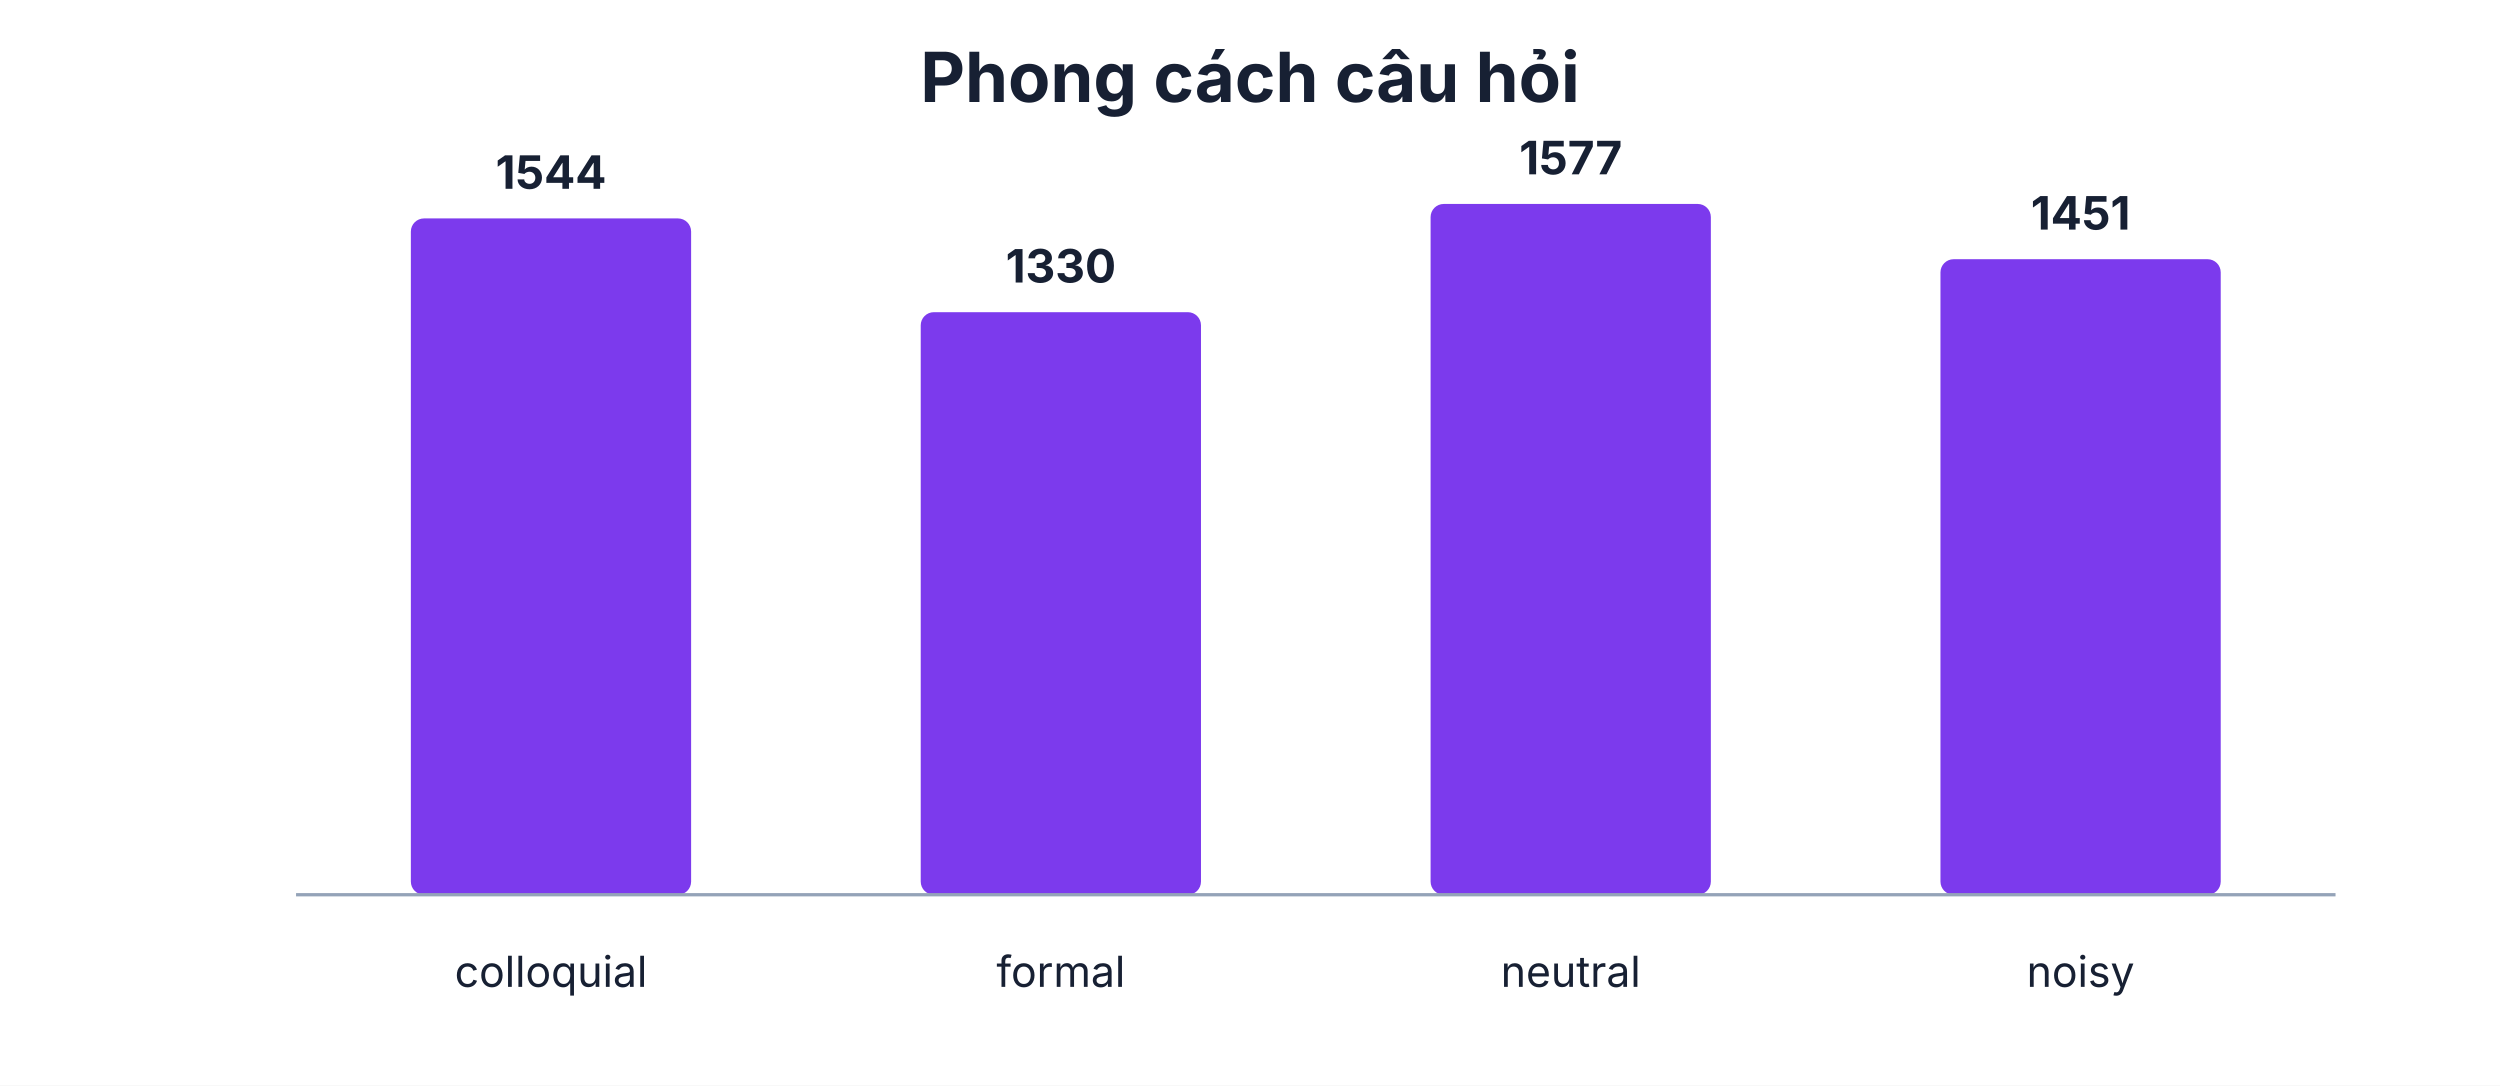
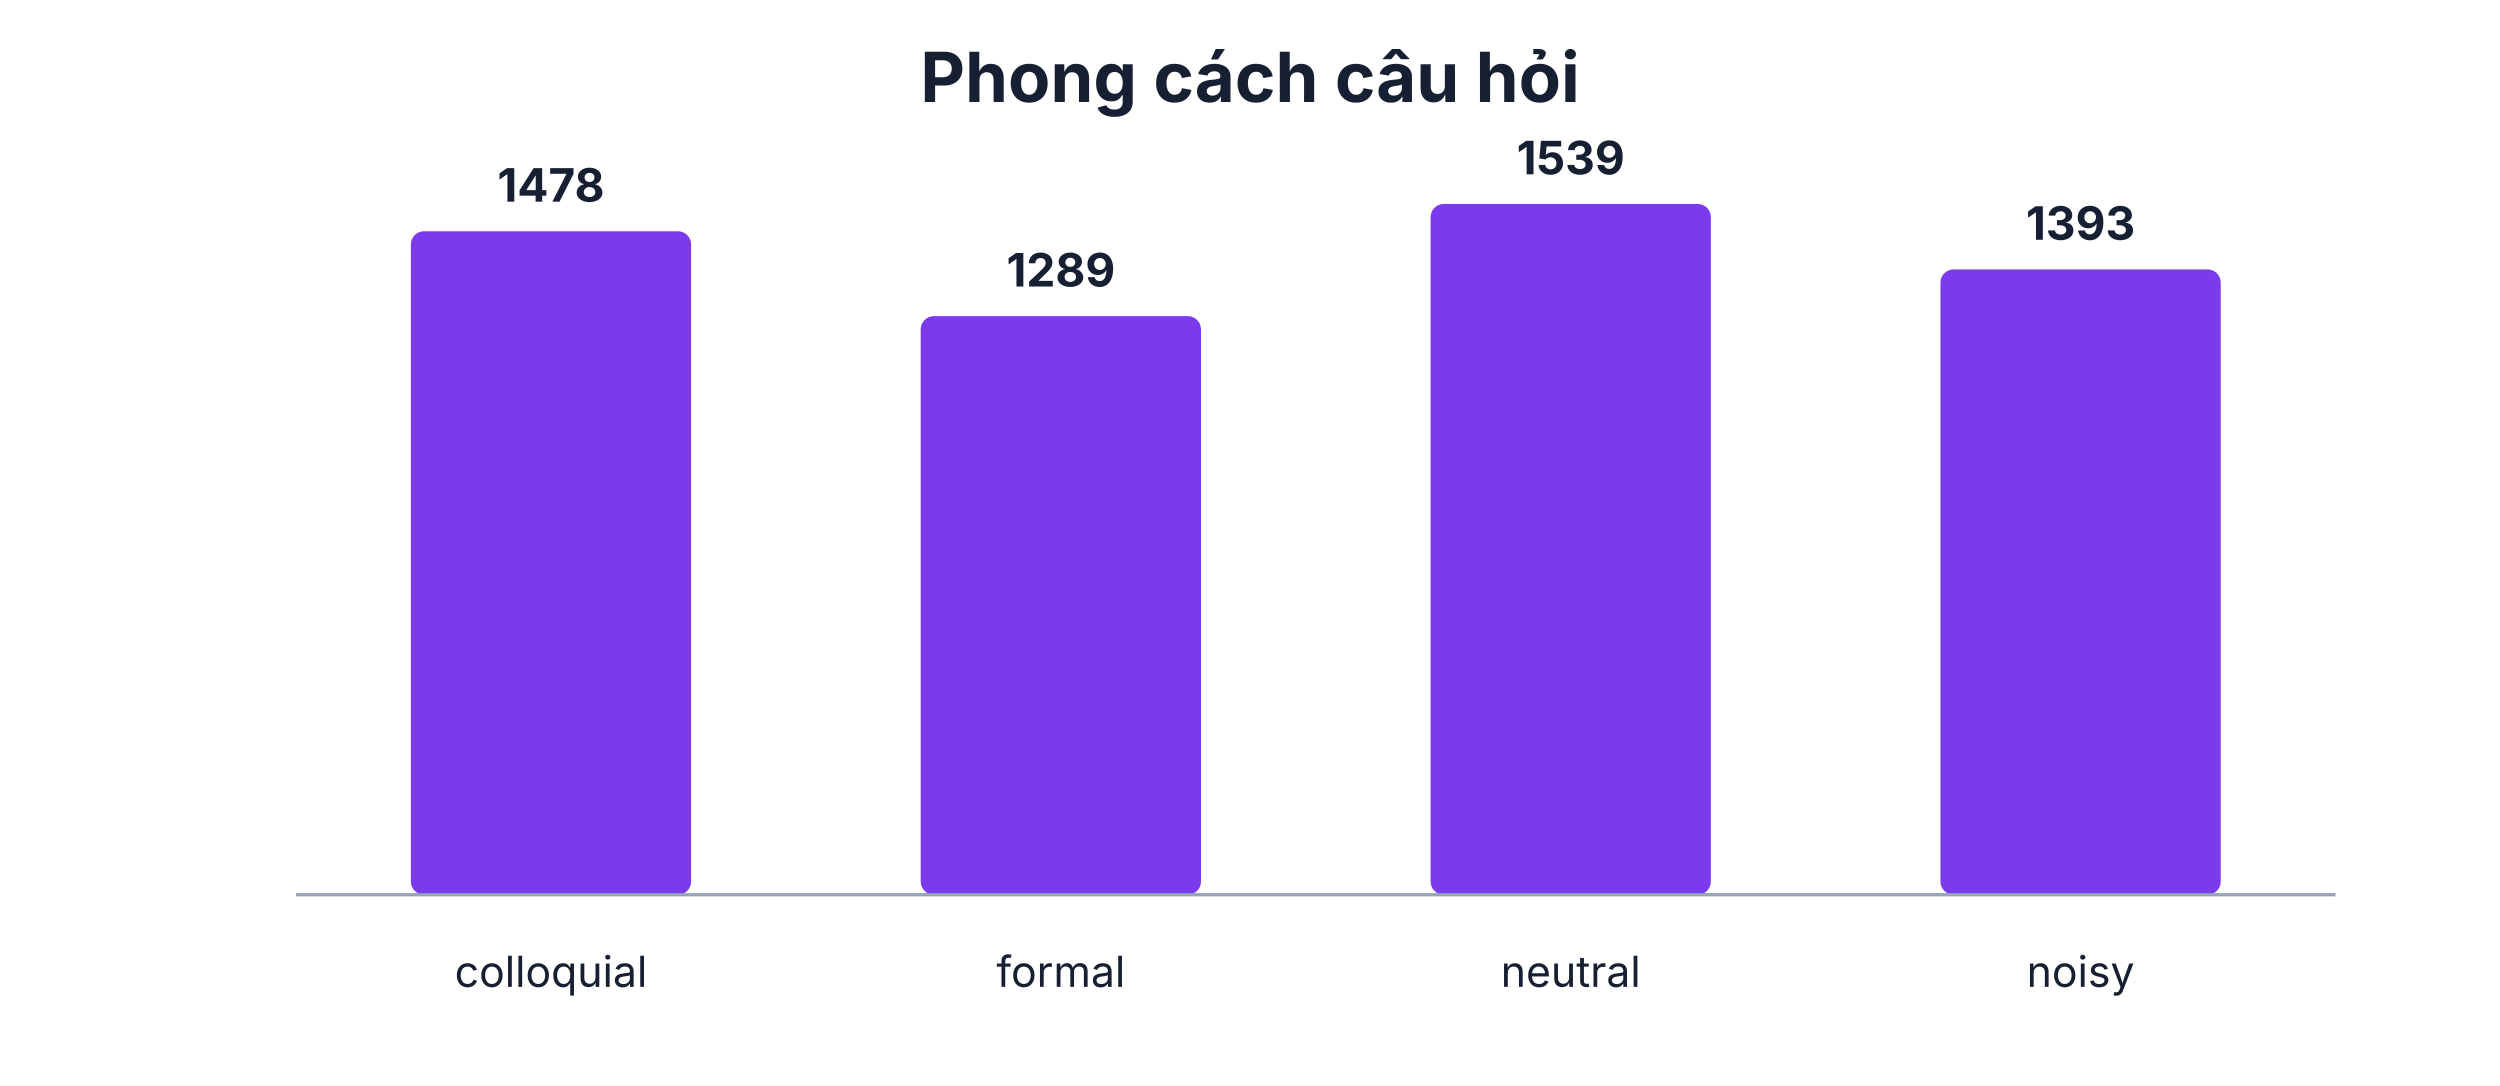
<svg xmlns="http://www.w3.org/2000/svg" width="760" height="330" viewBox="0 0 760 330" role="img" aria-label="Phong cách câu hỏi">
  <style>text{font-family:Inter,system-ui,sans-serif;fill:#172033}.title{font-size:21px;font-weight:700}.label{font-size:13px}.value{font-size:14px;font-weight:700}.small{font-size:11px;font-weight:600}.axis{stroke:#94a3b8;stroke-width:1}</style>
  <rect width="760" height="330" fill="#ffffff" />
  <text x="380.0" y="31" text-anchor="middle" class="title">Phong cách câu hỏi</text>
-   <rect x="124.9" y="66.4" width="85.2" height="205.6" rx="4" fill="#7c3aed" />
-   <text x="167.5" y="57.4" text-anchor="middle" class="value">1544</text>
+   <rect x="124.9" y="70.3" width="85.2" height="201.7" rx="4" fill="#7c3aed" />
+   <text x="167.5" y="61.3" text-anchor="middle" class="value">1478</text>
  <text x="167.5" y="300" text-anchor="middle" class="label">colloquial</text>
-   <rect x="279.9" y="94.9" width="85.2" height="177.1" rx="4" fill="#7c3aed" />
-   <text x="322.5" y="85.9" text-anchor="middle" class="value">1330</text>
+   <rect x="279.9" y="96.1" width="85.2" height="175.9" rx="4" fill="#7c3aed" />
+   <text x="322.5" y="87.1" text-anchor="middle" class="value">1289</text>
  <text x="322.5" y="300" text-anchor="middle" class="label">formal</text>
  <rect x="434.9" y="62.0" width="85.2" height="210.0" rx="4" fill="#7c3aed" />
-   <text x="477.5" y="53.0" text-anchor="middle" class="value">1577</text>
+   <text x="477.5" y="53.0" text-anchor="middle" class="value">1539</text>
  <text x="477.5" y="300" text-anchor="middle" class="label">neutral</text>
-   <rect x="589.9" y="78.8" width="85.2" height="193.2" rx="4" fill="#7c3aed" />
-   <text x="632.5" y="69.8" text-anchor="middle" class="value">1451</text>
+   <rect x="589.9" y="81.9" width="85.2" height="190.1" rx="4" fill="#7c3aed" />
+   <text x="632.5" y="72.9" text-anchor="middle" class="value">1393</text>
  <text x="632.5" y="300" text-anchor="middle" class="label">noisy</text>
  <line x1="90" y1="272" x2="710" y2="272" class="axis" />
</svg>
